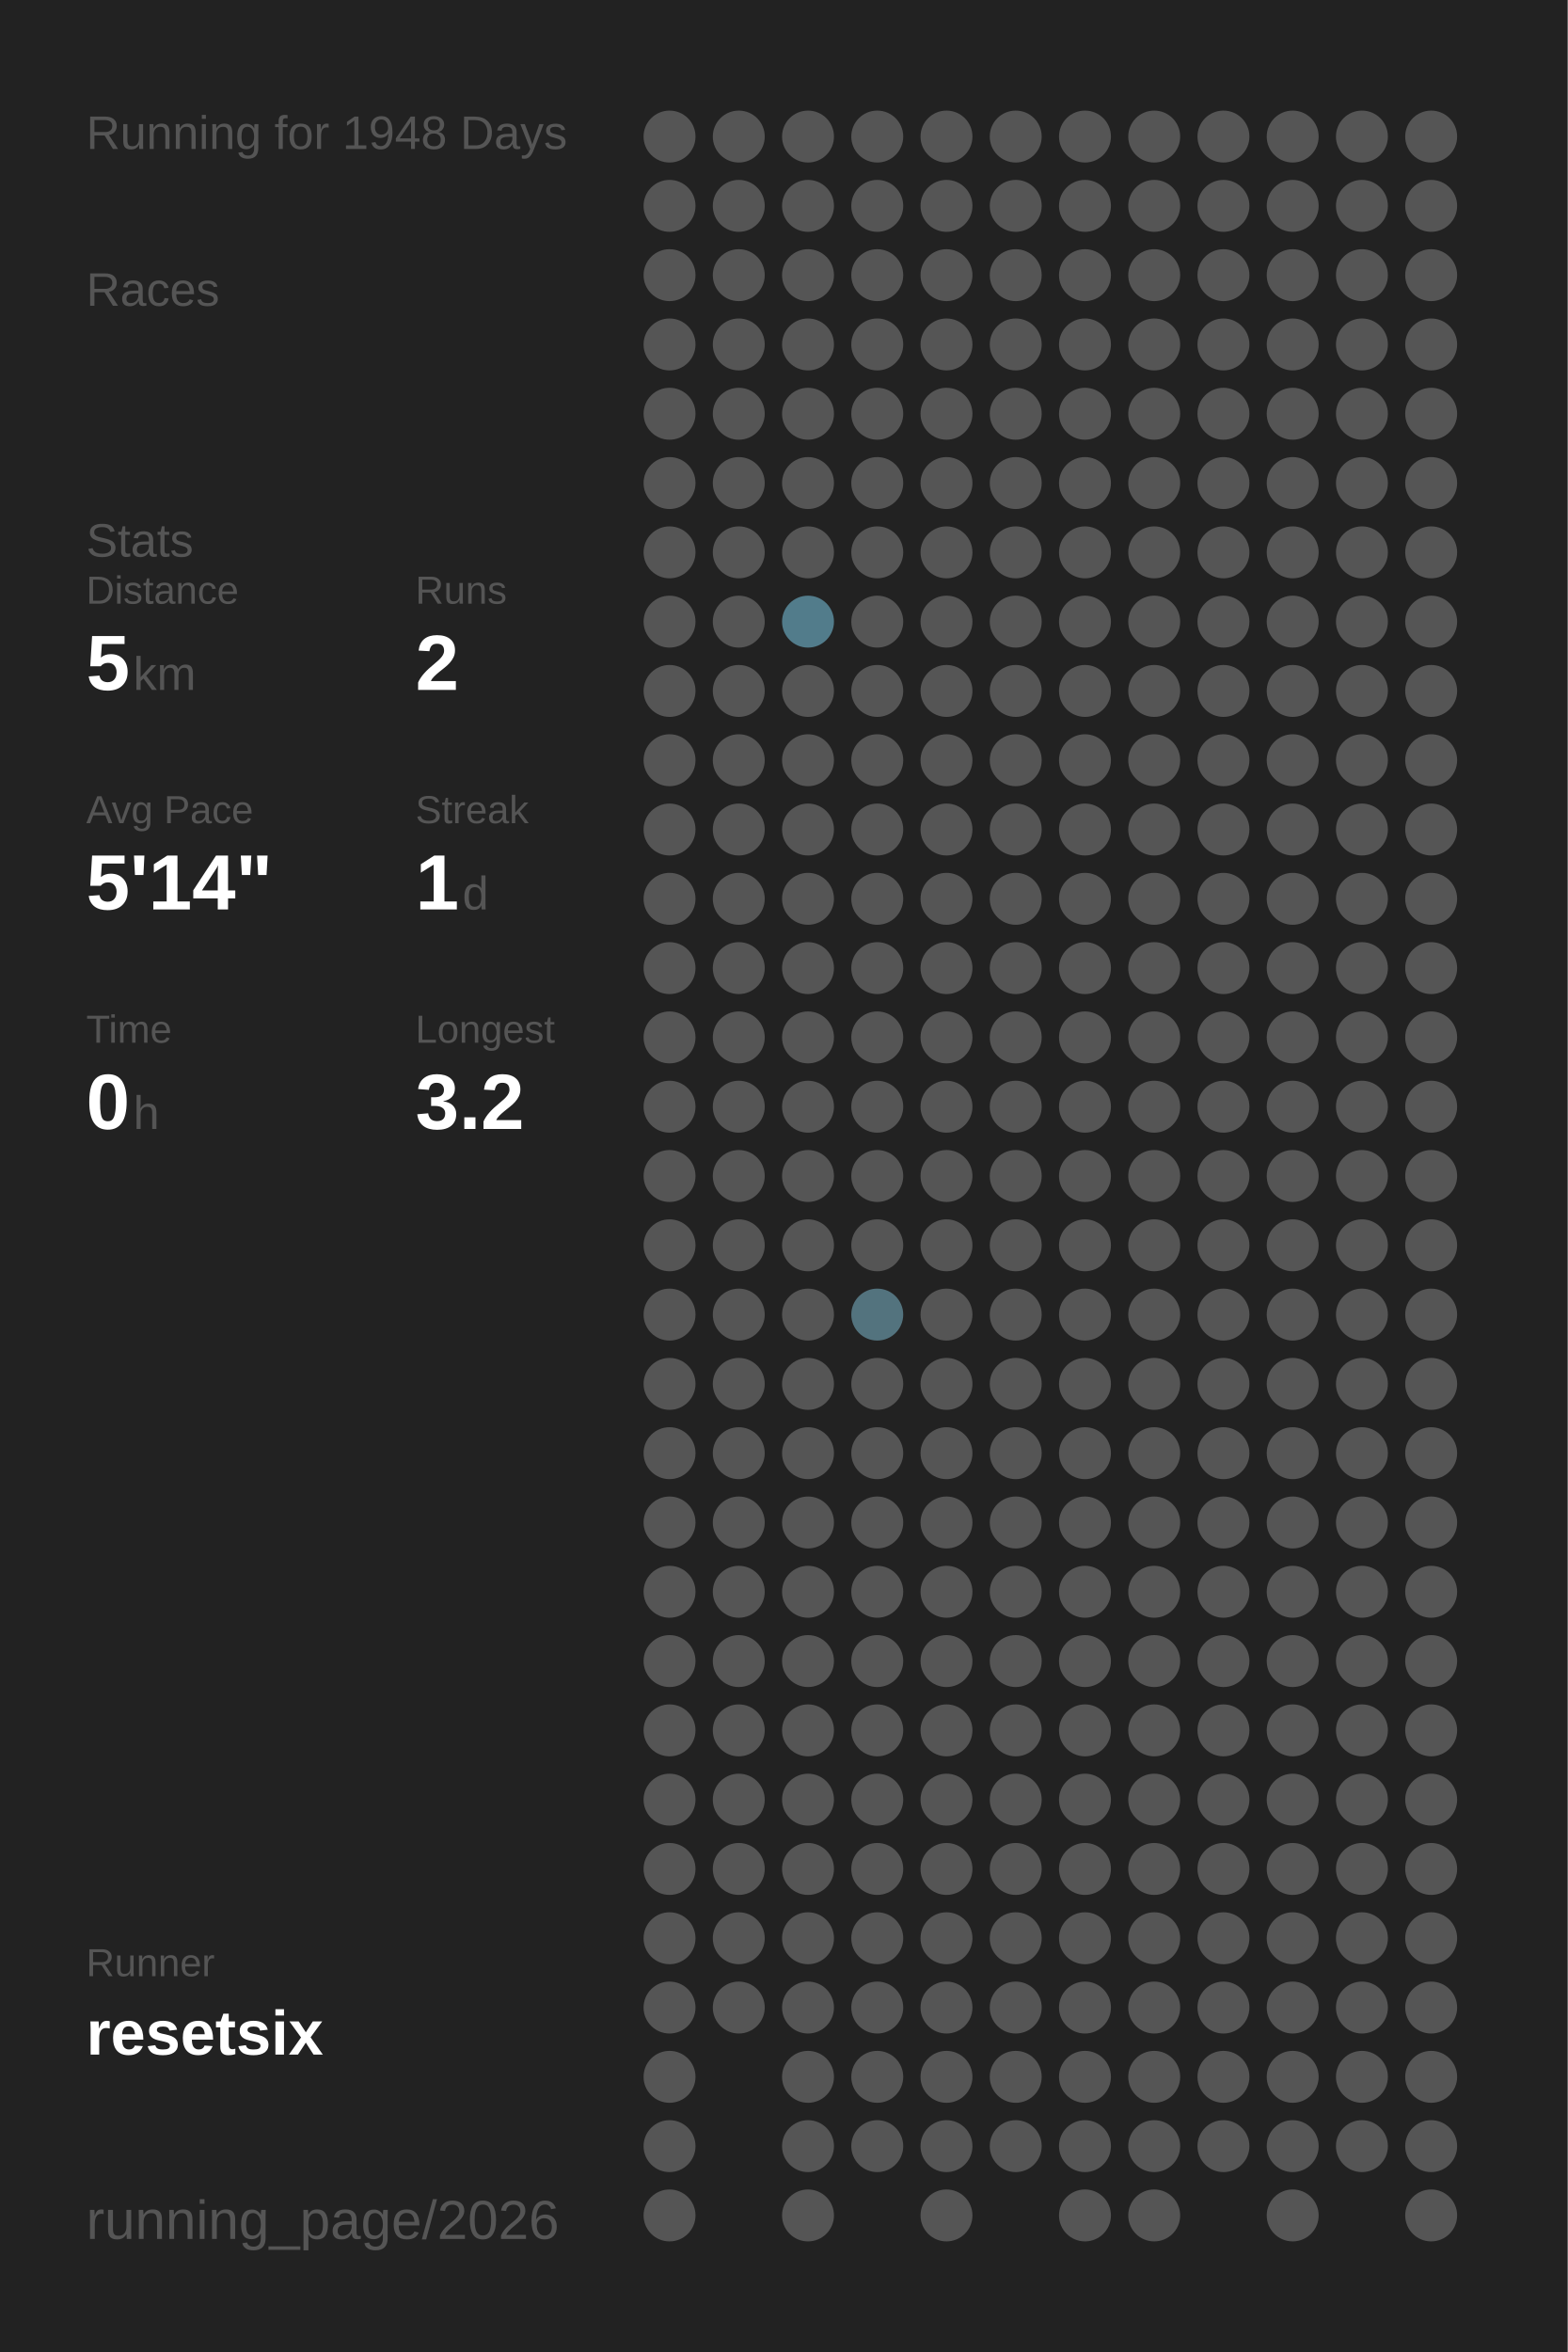
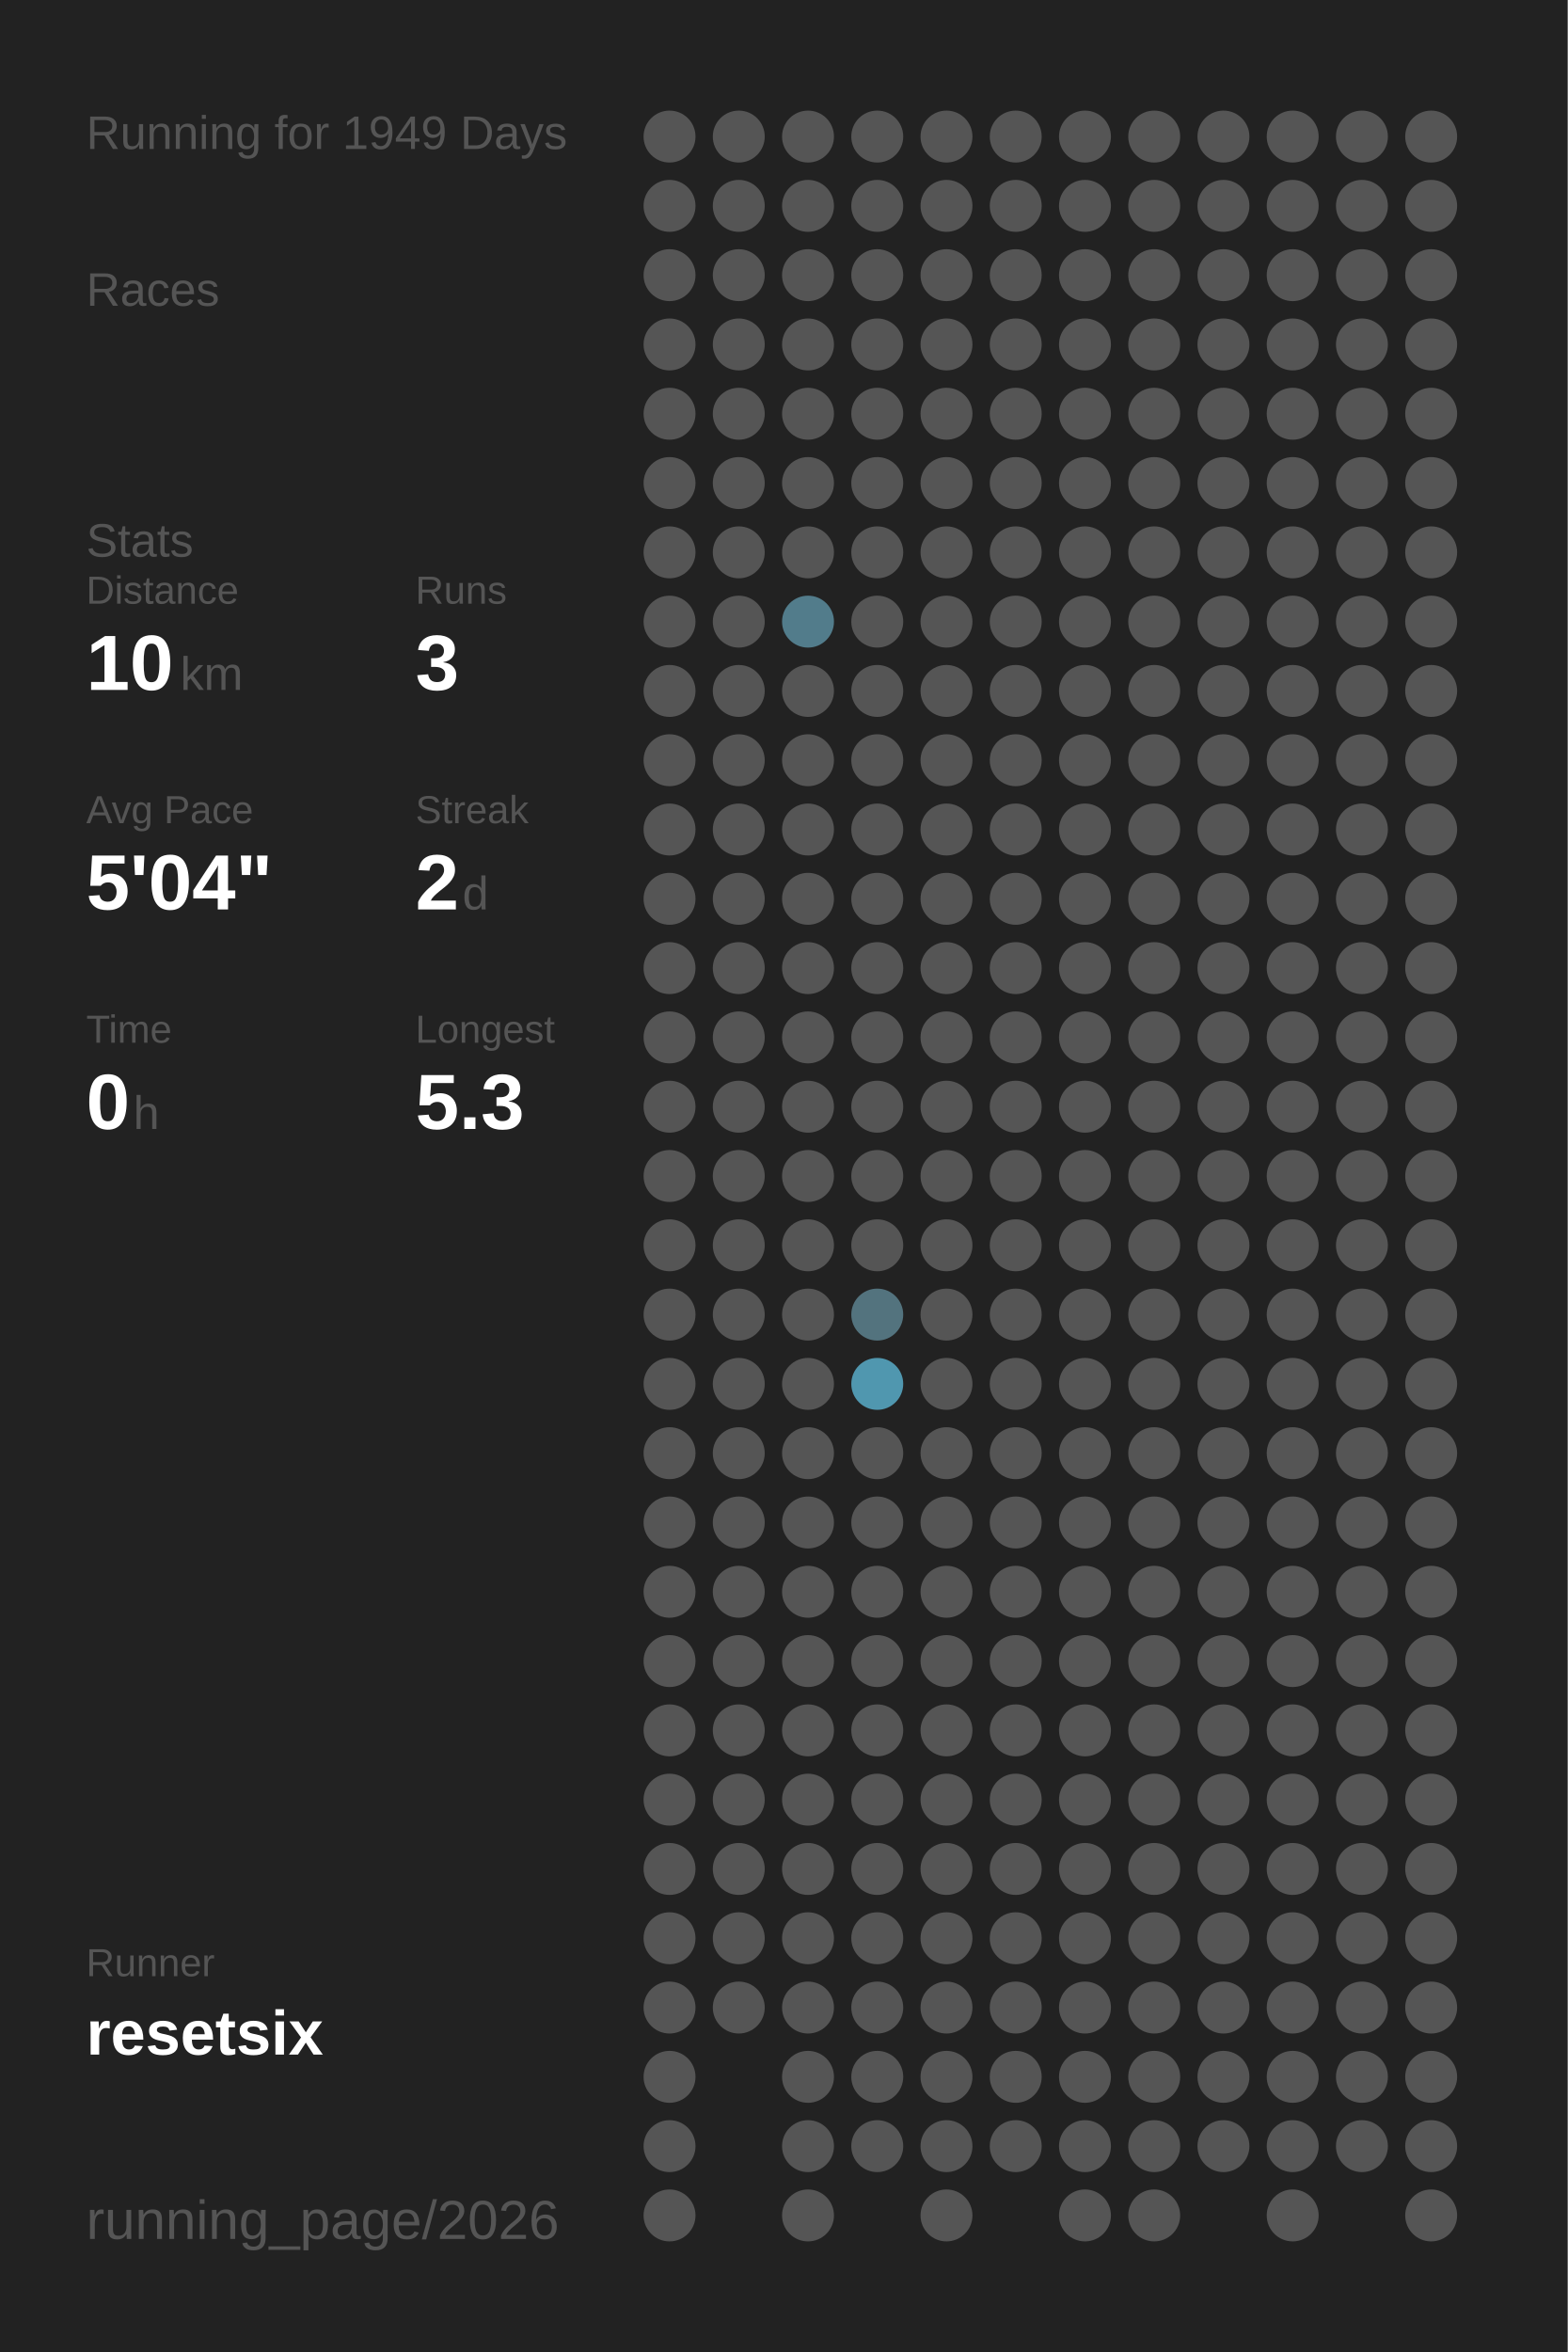
<svg xmlns="http://www.w3.org/2000/svg" baseProfile="full" height="300mm" version="1.1" viewBox="0,0,200,300" width="200mm">
  <defs />
  <rect fill="#222222" height="300" width="200" x="0" y="0" />
-   <text fill="#555555" style="font-size:6px; font-family:Arial;" x="11" y="19">Running for 1948 Days</text>
+   <text fill="#555555" style="font-size:6px; font-family:Arial;" x="11" y="19">Running for 1949 Days</text>
  <text fill="#555555" style="font-size:6px; font-family:Arial;" x="11" y="39">Races</text>
  <text fill="#555555" style="font-size:6px; font-family:Arial;" x="11" y="71">Stats</text>
  <text fill="#555555" style="font-size:5px; font-family:Arial;" x="11" y="77">Distance</text>
-   <text fill="#FFFFFF" style="font-size:10px; font-family:Arial; font-weight:bold;" x="11" y="88">5</text>
-   <text fill="#555555" style="font-size:6px; font-family:Arial;" x="17" y="88">km</text>
+   <text fill="#FFFFFF" style="font-size:10px; font-family:Arial; font-weight:bold;" x="11" y="88">10</text>
+   <text fill="#555555" style="font-size:6px; font-family:Arial;" x="23" y="88">km</text>
  <text fill="#555555" style="font-size:5px; font-family:Arial;" x="53" y="77">Runs</text>
-   <text fill="#FFFFFF" style="font-size:10px; font-family:Arial; font-weight:bold;" x="53" y="88">2</text>
+   <text fill="#FFFFFF" style="font-size:10px; font-family:Arial; font-weight:bold;" x="53" y="88">3</text>
  <text fill="#555555" style="font-size:5px; font-family:Arial;" x="11" y="105">Avg Pace</text>
-   <text fill="#FFFFFF" style="font-size:10px; font-family:Arial; font-weight:bold;" x="11" y="116">5'14"</text>
+   <text fill="#FFFFFF" style="font-size:10px; font-family:Arial; font-weight:bold;" x="11" y="116">5'04"</text>
  <text fill="#555555" style="font-size:5px; font-family:Arial;" x="53" y="105">Streak</text>
-   <text fill="#FFFFFF" style="font-size:10px; font-family:Arial; font-weight:bold;" x="53" y="116">1</text>
+   <text fill="#FFFFFF" style="font-size:10px; font-family:Arial; font-weight:bold;" x="53" y="116">2</text>
  <text fill="#555555" style="font-size:6px; font-family:Arial;" x="59" y="116">d</text>
  <text fill="#555555" style="font-size:5px; font-family:Arial;" x="11" y="133">Time</text>
  <text fill="#FFFFFF" style="font-size:10px; font-family:Arial; font-weight:bold;" x="11" y="144">0</text>
  <text fill="#555555" style="font-size:6px; font-family:Arial;" x="17" y="144">h</text>
  <text fill="#555555" style="font-size:5px; font-family:Arial;" x="53" y="133">Longest</text>
-   <text fill="#FFFFFF" style="font-size:10px; font-family:Arial; font-weight:bold;" x="53" y="144">3.2</text>
+   <text fill="#FFFFFF" style="font-size:10px; font-family:Arial; font-weight:bold;" x="53" y="144">5.3</text>
  <text fill="#555555" style="font-size:5px; font-family:Arial;" x="11" y="252.065">Runner</text>
  <text fill="#FFFFFF" style="font-size:8px; font-family:Arial; font-weight:bold;" x="11" y="262.065">resetsix</text>
  <text fill="#555555" style="font-size:7px; font-family:Arial;" x="11" y="285.581">running_page/2026</text>
  <circle cx="85.417" cy="17.419" fill="#555555" r="3.312" />
  <circle cx="85.417" cy="26.258" fill="#555555" r="3.312" />
  <circle cx="85.417" cy="35.097" fill="#555555" r="3.312" />
  <circle cx="85.417" cy="43.935" fill="#555555" r="3.312" />
  <circle cx="85.417" cy="52.774" fill="#555555" r="3.312" />
  <circle cx="85.417" cy="61.613" fill="#555555" r="3.312" />
  <circle cx="85.417" cy="70.452" fill="#555555" r="3.312" />
  <circle cx="85.417" cy="79.29" fill="#555555" r="3.312" />
  <circle cx="85.417" cy="88.129" fill="#555555" r="3.312" />
  <circle cx="85.417" cy="96.968" fill="#555555" r="3.312" />
  <circle cx="85.417" cy="105.806" fill="#555555" r="3.312" />
  <circle cx="85.417" cy="114.645" fill="#555555" r="3.312" />
  <circle cx="85.417" cy="123.484" fill="#555555" r="3.312" />
  <circle cx="85.417" cy="132.323" fill="#555555" r="3.312" />
  <circle cx="85.417" cy="141.161" fill="#555555" r="3.312" />
  <circle cx="85.417" cy="150" fill="#555555" r="3.312" />
  <circle cx="85.417" cy="158.839" fill="#555555" r="3.312" />
  <circle cx="85.417" cy="167.677" fill="#555555" r="3.312" />
  <circle cx="85.417" cy="176.516" fill="#555555" r="3.312" />
  <circle cx="85.417" cy="185.355" fill="#555555" r="3.312" />
  <circle cx="85.417" cy="194.194" fill="#555555" r="3.312" />
  <circle cx="85.417" cy="203.032" fill="#555555" r="3.312" />
  <circle cx="85.417" cy="211.871" fill="#555555" r="3.312" />
  <circle cx="85.417" cy="220.71" fill="#555555" r="3.312" />
  <circle cx="85.417" cy="229.548" fill="#555555" r="3.312" />
  <circle cx="85.417" cy="238.387" fill="#555555" r="3.312" />
  <circle cx="85.417" cy="247.226" fill="#555555" r="3.312" />
  <circle cx="85.417" cy="256.065" fill="#555555" r="3.312" />
  <circle cx="85.417" cy="264.903" fill="#555555" r="3.312" />
  <circle cx="85.417" cy="273.742" fill="#555555" r="3.312" />
  <circle cx="85.417" cy="282.581" fill="#555555" r="3.312" />
  <circle cx="94.25" cy="17.419" fill="#555555" r="3.312" />
  <circle cx="94.25" cy="26.258" fill="#555555" r="3.312" />
  <circle cx="94.25" cy="35.097" fill="#555555" r="3.312" />
  <circle cx="94.25" cy="43.935" fill="#555555" r="3.312" />
  <circle cx="94.25" cy="52.774" fill="#555555" r="3.312" />
  <circle cx="94.25" cy="61.613" fill="#555555" r="3.312" />
  <circle cx="94.25" cy="70.452" fill="#555555" r="3.312" />
  <circle cx="94.25" cy="79.29" fill="#555555" r="3.312" />
  <circle cx="94.25" cy="88.129" fill="#555555" r="3.312" />
  <circle cx="94.25" cy="96.968" fill="#555555" r="3.312" />
  <circle cx="94.25" cy="105.806" fill="#555555" r="3.312" />
  <circle cx="94.25" cy="114.645" fill="#555555" r="3.312" />
  <circle cx="94.25" cy="123.484" fill="#555555" r="3.312" />
  <circle cx="94.25" cy="132.323" fill="#555555" r="3.312" />
  <circle cx="94.25" cy="141.161" fill="#555555" r="3.312" />
  <circle cx="94.25" cy="150" fill="#555555" r="3.312" />
  <circle cx="94.25" cy="158.839" fill="#555555" r="3.312" />
  <circle cx="94.25" cy="167.677" fill="#555555" r="3.312" />
  <circle cx="94.25" cy="176.516" fill="#555555" r="3.312" />
  <circle cx="94.25" cy="185.355" fill="#555555" r="3.312" />
  <circle cx="94.25" cy="194.194" fill="#555555" r="3.312" />
  <circle cx="94.25" cy="203.032" fill="#555555" r="3.312" />
  <circle cx="94.25" cy="211.871" fill="#555555" r="3.312" />
  <circle cx="94.25" cy="220.71" fill="#555555" r="3.312" />
  <circle cx="94.25" cy="229.548" fill="#555555" r="3.312" />
  <circle cx="94.25" cy="238.387" fill="#555555" r="3.312" />
  <circle cx="94.25" cy="247.226" fill="#555555" r="3.312" />
  <circle cx="94.25" cy="256.065" fill="#555555" r="3.312" />
  <circle cx="103.083" cy="17.419" fill="#555555" r="3.312" />
  <circle cx="103.083" cy="26.258" fill="#555555" r="3.312" />
  <circle cx="103.083" cy="35.097" fill="#555555" r="3.312" />
  <circle cx="103.083" cy="43.935" fill="#555555" r="3.312" />
  <circle cx="103.083" cy="52.774" fill="#555555" r="3.312" />
  <circle cx="103.083" cy="61.613" fill="#555555" r="3.312" />
  <circle cx="103.083" cy="70.452" fill="#555555" r="3.312" />
  <circle cx="103.083" cy="79.29" fill="#527c8b" r="3.312" />
  <circle cx="103.083" cy="88.129" fill="#555555" r="3.312" />
  <circle cx="103.083" cy="96.968" fill="#555555" r="3.312" />
  <circle cx="103.083" cy="105.806" fill="#555555" r="3.312" />
  <circle cx="103.083" cy="114.645" fill="#555555" r="3.312" />
  <circle cx="103.083" cy="123.484" fill="#555555" r="3.312" />
  <circle cx="103.083" cy="132.323" fill="#555555" r="3.312" />
  <circle cx="103.083" cy="141.161" fill="#555555" r="3.312" />
  <circle cx="103.083" cy="150" fill="#555555" r="3.312" />
  <circle cx="103.083" cy="158.839" fill="#555555" r="3.312" />
  <circle cx="103.083" cy="167.677" fill="#555555" r="3.312" />
  <circle cx="103.083" cy="176.516" fill="#555555" r="3.312" />
  <circle cx="103.083" cy="185.355" fill="#555555" r="3.312" />
  <circle cx="103.083" cy="194.194" fill="#555555" r="3.312" />
  <circle cx="103.083" cy="203.032" fill="#555555" r="3.312" />
  <circle cx="103.083" cy="211.871" fill="#555555" r="3.312" />
  <circle cx="103.083" cy="220.71" fill="#555555" r="3.312" />
  <circle cx="103.083" cy="229.548" fill="#555555" r="3.312" />
  <circle cx="103.083" cy="238.387" fill="#555555" r="3.312" />
  <circle cx="103.083" cy="247.226" fill="#555555" r="3.312" />
  <circle cx="103.083" cy="256.065" fill="#555555" r="3.312" />
  <circle cx="103.083" cy="264.903" fill="#555555" r="3.312" />
  <circle cx="103.083" cy="273.742" fill="#555555" r="3.312" />
  <circle cx="103.083" cy="282.581" fill="#555555" r="3.312" />
  <circle cx="111.917" cy="17.419" fill="#555555" r="3.312" />
  <circle cx="111.917" cy="26.258" fill="#555555" r="3.312" />
  <circle cx="111.917" cy="35.097" fill="#555555" r="3.312" />
  <circle cx="111.917" cy="43.935" fill="#555555" r="3.312" />
  <circle cx="111.917" cy="52.774" fill="#555555" r="3.312" />
  <circle cx="111.917" cy="61.613" fill="#555555" r="3.312" />
  <circle cx="111.917" cy="70.452" fill="#555555" r="3.312" />
  <circle cx="111.917" cy="79.29" fill="#555555" r="3.312" />
  <circle cx="111.917" cy="88.129" fill="#555555" r="3.312" />
  <circle cx="111.917" cy="96.968" fill="#555555" r="3.312" />
  <circle cx="111.917" cy="105.806" fill="#555555" r="3.312" />
  <circle cx="111.917" cy="114.645" fill="#555555" r="3.312" />
  <circle cx="111.917" cy="123.484" fill="#555555" r="3.312" />
  <circle cx="111.917" cy="132.323" fill="#555555" r="3.312" />
  <circle cx="111.917" cy="141.161" fill="#555555" r="3.312" />
  <circle cx="111.917" cy="150" fill="#555555" r="3.312" />
  <circle cx="111.917" cy="158.839" fill="#555555" r="3.312" />
  <circle cx="111.917" cy="167.677" fill="#53737e" r="3.312" />
-   <circle cx="111.917" cy="176.516" fill="#555555" r="3.312" />
+   <circle cx="111.917" cy="176.516" fill="#5097af" r="3.312" />
  <circle cx="111.917" cy="185.355" fill="#555555" r="3.312" />
  <circle cx="111.917" cy="194.194" fill="#555555" r="3.312" />
  <circle cx="111.917" cy="203.032" fill="#555555" r="3.312" />
  <circle cx="111.917" cy="211.871" fill="#555555" r="3.312" />
  <circle cx="111.917" cy="220.71" fill="#555555" r="3.312" />
  <circle cx="111.917" cy="229.548" fill="#555555" r="3.312" />
  <circle cx="111.917" cy="238.387" fill="#555555" r="3.312" />
  <circle cx="111.917" cy="247.226" fill="#555555" r="3.312" />
  <circle cx="111.917" cy="256.065" fill="#555555" r="3.312" />
  <circle cx="111.917" cy="264.903" fill="#555555" r="3.312" />
  <circle cx="111.917" cy="273.742" fill="#555555" r="3.312" />
  <circle cx="120.75" cy="17.419" fill="#555555" r="3.312" />
  <circle cx="120.75" cy="26.258" fill="#555555" r="3.312" />
  <circle cx="120.75" cy="35.097" fill="#555555" r="3.312" />
  <circle cx="120.75" cy="43.935" fill="#555555" r="3.312" />
  <circle cx="120.75" cy="52.774" fill="#555555" r="3.312" />
  <circle cx="120.75" cy="61.613" fill="#555555" r="3.312" />
  <circle cx="120.75" cy="70.452" fill="#555555" r="3.312" />
  <circle cx="120.75" cy="79.29" fill="#555555" r="3.312" />
  <circle cx="120.75" cy="88.129" fill="#555555" r="3.312" />
  <circle cx="120.75" cy="96.968" fill="#555555" r="3.312" />
  <circle cx="120.75" cy="105.806" fill="#555555" r="3.312" />
  <circle cx="120.75" cy="114.645" fill="#555555" r="3.312" />
  <circle cx="120.75" cy="123.484" fill="#555555" r="3.312" />
  <circle cx="120.75" cy="132.323" fill="#555555" r="3.312" />
  <circle cx="120.75" cy="141.161" fill="#555555" r="3.312" />
  <circle cx="120.75" cy="150" fill="#555555" r="3.312" />
  <circle cx="120.75" cy="158.839" fill="#555555" r="3.312" />
  <circle cx="120.75" cy="167.677" fill="#555555" r="3.312" />
  <circle cx="120.75" cy="176.516" fill="#555555" r="3.312" />
  <circle cx="120.75" cy="185.355" fill="#555555" r="3.312" />
  <circle cx="120.75" cy="194.194" fill="#555555" r="3.312" />
  <circle cx="120.75" cy="203.032" fill="#555555" r="3.312" />
  <circle cx="120.75" cy="211.871" fill="#555555" r="3.312" />
  <circle cx="120.75" cy="220.71" fill="#555555" r="3.312" />
  <circle cx="120.75" cy="229.548" fill="#555555" r="3.312" />
  <circle cx="120.75" cy="238.387" fill="#555555" r="3.312" />
  <circle cx="120.75" cy="247.226" fill="#555555" r="3.312" />
  <circle cx="120.75" cy="256.065" fill="#555555" r="3.312" />
  <circle cx="120.75" cy="264.903" fill="#555555" r="3.312" />
  <circle cx="120.75" cy="273.742" fill="#555555" r="3.312" />
  <circle cx="120.75" cy="282.581" fill="#555555" r="3.312" />
  <circle cx="129.583" cy="17.419" fill="#555555" r="3.312" />
  <circle cx="129.583" cy="26.258" fill="#555555" r="3.312" />
  <circle cx="129.583" cy="35.097" fill="#555555" r="3.312" />
  <circle cx="129.583" cy="43.935" fill="#555555" r="3.312" />
  <circle cx="129.583" cy="52.774" fill="#555555" r="3.312" />
  <circle cx="129.583" cy="61.613" fill="#555555" r="3.312" />
  <circle cx="129.583" cy="70.452" fill="#555555" r="3.312" />
  <circle cx="129.583" cy="79.29" fill="#555555" r="3.312" />
  <circle cx="129.583" cy="88.129" fill="#555555" r="3.312" />
  <circle cx="129.583" cy="96.968" fill="#555555" r="3.312" />
  <circle cx="129.583" cy="105.806" fill="#555555" r="3.312" />
  <circle cx="129.583" cy="114.645" fill="#555555" r="3.312" />
  <circle cx="129.583" cy="123.484" fill="#555555" r="3.312" />
  <circle cx="129.583" cy="132.323" fill="#555555" r="3.312" />
  <circle cx="129.583" cy="141.161" fill="#555555" r="3.312" />
  <circle cx="129.583" cy="150" fill="#555555" r="3.312" />
  <circle cx="129.583" cy="158.839" fill="#555555" r="3.312" />
  <circle cx="129.583" cy="167.677" fill="#555555" r="3.312" />
  <circle cx="129.583" cy="176.516" fill="#555555" r="3.312" />
  <circle cx="129.583" cy="185.355" fill="#555555" r="3.312" />
  <circle cx="129.583" cy="194.194" fill="#555555" r="3.312" />
  <circle cx="129.583" cy="203.032" fill="#555555" r="3.312" />
  <circle cx="129.583" cy="211.871" fill="#555555" r="3.312" />
  <circle cx="129.583" cy="220.71" fill="#555555" r="3.312" />
  <circle cx="129.583" cy="229.548" fill="#555555" r="3.312" />
  <circle cx="129.583" cy="238.387" fill="#555555" r="3.312" />
  <circle cx="129.583" cy="247.226" fill="#555555" r="3.312" />
  <circle cx="129.583" cy="256.065" fill="#555555" r="3.312" />
  <circle cx="129.583" cy="264.903" fill="#555555" r="3.312" />
  <circle cx="129.583" cy="273.742" fill="#555555" r="3.312" />
  <circle cx="138.417" cy="17.419" fill="#555555" r="3.312" />
  <circle cx="138.417" cy="26.258" fill="#555555" r="3.312" />
  <circle cx="138.417" cy="35.097" fill="#555555" r="3.312" />
  <circle cx="138.417" cy="43.935" fill="#555555" r="3.312" />
  <circle cx="138.417" cy="52.774" fill="#555555" r="3.312" />
  <circle cx="138.417" cy="61.613" fill="#555555" r="3.312" />
  <circle cx="138.417" cy="70.452" fill="#555555" r="3.312" />
  <circle cx="138.417" cy="79.29" fill="#555555" r="3.312" />
  <circle cx="138.417" cy="88.129" fill="#555555" r="3.312" />
  <circle cx="138.417" cy="96.968" fill="#555555" r="3.312" />
  <circle cx="138.417" cy="105.806" fill="#555555" r="3.312" />
  <circle cx="138.417" cy="114.645" fill="#555555" r="3.312" />
  <circle cx="138.417" cy="123.484" fill="#555555" r="3.312" />
  <circle cx="138.417" cy="132.323" fill="#555555" r="3.312" />
  <circle cx="138.417" cy="141.161" fill="#555555" r="3.312" />
  <circle cx="138.417" cy="150" fill="#555555" r="3.312" />
  <circle cx="138.417" cy="158.839" fill="#555555" r="3.312" />
  <circle cx="138.417" cy="167.677" fill="#555555" r="3.312" />
  <circle cx="138.417" cy="176.516" fill="#555555" r="3.312" />
  <circle cx="138.417" cy="185.355" fill="#555555" r="3.312" />
  <circle cx="138.417" cy="194.194" fill="#555555" r="3.312" />
  <circle cx="138.417" cy="203.032" fill="#555555" r="3.312" />
  <circle cx="138.417" cy="211.871" fill="#555555" r="3.312" />
  <circle cx="138.417" cy="220.71" fill="#555555" r="3.312" />
  <circle cx="138.417" cy="229.548" fill="#555555" r="3.312" />
  <circle cx="138.417" cy="238.387" fill="#555555" r="3.312" />
  <circle cx="138.417" cy="247.226" fill="#555555" r="3.312" />
  <circle cx="138.417" cy="256.065" fill="#555555" r="3.312" />
  <circle cx="138.417" cy="264.903" fill="#555555" r="3.312" />
  <circle cx="138.417" cy="273.742" fill="#555555" r="3.312" />
  <circle cx="138.417" cy="282.581" fill="#555555" r="3.312" />
  <circle cx="147.25" cy="17.419" fill="#555555" r="3.312" />
  <circle cx="147.25" cy="26.258" fill="#555555" r="3.312" />
  <circle cx="147.25" cy="35.097" fill="#555555" r="3.312" />
  <circle cx="147.25" cy="43.935" fill="#555555" r="3.312" />
  <circle cx="147.25" cy="52.774" fill="#555555" r="3.312" />
  <circle cx="147.25" cy="61.613" fill="#555555" r="3.312" />
  <circle cx="147.25" cy="70.452" fill="#555555" r="3.312" />
  <circle cx="147.25" cy="79.29" fill="#555555" r="3.312" />
  <circle cx="147.25" cy="88.129" fill="#555555" r="3.312" />
  <circle cx="147.25" cy="96.968" fill="#555555" r="3.312" />
  <circle cx="147.25" cy="105.806" fill="#555555" r="3.312" />
  <circle cx="147.25" cy="114.645" fill="#555555" r="3.312" />
  <circle cx="147.25" cy="123.484" fill="#555555" r="3.312" />
  <circle cx="147.25" cy="132.323" fill="#555555" r="3.312" />
  <circle cx="147.25" cy="141.161" fill="#555555" r="3.312" />
  <circle cx="147.25" cy="150" fill="#555555" r="3.312" />
  <circle cx="147.25" cy="158.839" fill="#555555" r="3.312" />
  <circle cx="147.25" cy="167.677" fill="#555555" r="3.312" />
  <circle cx="147.25" cy="176.516" fill="#555555" r="3.312" />
  <circle cx="147.25" cy="185.355" fill="#555555" r="3.312" />
  <circle cx="147.25" cy="194.194" fill="#555555" r="3.312" />
  <circle cx="147.25" cy="203.032" fill="#555555" r="3.312" />
  <circle cx="147.25" cy="211.871" fill="#555555" r="3.312" />
  <circle cx="147.25" cy="220.71" fill="#555555" r="3.312" />
  <circle cx="147.25" cy="229.548" fill="#555555" r="3.312" />
  <circle cx="147.25" cy="238.387" fill="#555555" r="3.312" />
  <circle cx="147.25" cy="247.226" fill="#555555" r="3.312" />
  <circle cx="147.25" cy="256.065" fill="#555555" r="3.312" />
  <circle cx="147.25" cy="264.903" fill="#555555" r="3.312" />
  <circle cx="147.25" cy="273.742" fill="#555555" r="3.312" />
  <circle cx="147.25" cy="282.581" fill="#555555" r="3.312" />
  <circle cx="156.083" cy="17.419" fill="#555555" r="3.312" />
  <circle cx="156.083" cy="26.258" fill="#555555" r="3.312" />
  <circle cx="156.083" cy="35.097" fill="#555555" r="3.312" />
  <circle cx="156.083" cy="43.935" fill="#555555" r="3.312" />
  <circle cx="156.083" cy="52.774" fill="#555555" r="3.312" />
  <circle cx="156.083" cy="61.613" fill="#555555" r="3.312" />
  <circle cx="156.083" cy="70.452" fill="#555555" r="3.312" />
  <circle cx="156.083" cy="79.29" fill="#555555" r="3.312" />
  <circle cx="156.083" cy="88.129" fill="#555555" r="3.312" />
  <circle cx="156.083" cy="96.968" fill="#555555" r="3.312" />
  <circle cx="156.083" cy="105.806" fill="#555555" r="3.312" />
  <circle cx="156.083" cy="114.645" fill="#555555" r="3.312" />
  <circle cx="156.083" cy="123.484" fill="#555555" r="3.312" />
  <circle cx="156.083" cy="132.323" fill="#555555" r="3.312" />
  <circle cx="156.083" cy="141.161" fill="#555555" r="3.312" />
  <circle cx="156.083" cy="150" fill="#555555" r="3.312" />
  <circle cx="156.083" cy="158.839" fill="#555555" r="3.312" />
  <circle cx="156.083" cy="167.677" fill="#555555" r="3.312" />
  <circle cx="156.083" cy="176.516" fill="#555555" r="3.312" />
  <circle cx="156.083" cy="185.355" fill="#555555" r="3.312" />
  <circle cx="156.083" cy="194.194" fill="#555555" r="3.312" />
  <circle cx="156.083" cy="203.032" fill="#555555" r="3.312" />
  <circle cx="156.083" cy="211.871" fill="#555555" r="3.312" />
  <circle cx="156.083" cy="220.71" fill="#555555" r="3.312" />
  <circle cx="156.083" cy="229.548" fill="#555555" r="3.312" />
  <circle cx="156.083" cy="238.387" fill="#555555" r="3.312" />
  <circle cx="156.083" cy="247.226" fill="#555555" r="3.312" />
  <circle cx="156.083" cy="256.065" fill="#555555" r="3.312" />
  <circle cx="156.083" cy="264.903" fill="#555555" r="3.312" />
  <circle cx="156.083" cy="273.742" fill="#555555" r="3.312" />
  <circle cx="164.917" cy="17.419" fill="#555555" r="3.312" />
  <circle cx="164.917" cy="26.258" fill="#555555" r="3.312" />
  <circle cx="164.917" cy="35.097" fill="#555555" r="3.312" />
  <circle cx="164.917" cy="43.935" fill="#555555" r="3.312" />
  <circle cx="164.917" cy="52.774" fill="#555555" r="3.312" />
  <circle cx="164.917" cy="61.613" fill="#555555" r="3.312" />
  <circle cx="164.917" cy="70.452" fill="#555555" r="3.312" />
  <circle cx="164.917" cy="79.29" fill="#555555" r="3.312" />
  <circle cx="164.917" cy="88.129" fill="#555555" r="3.312" />
  <circle cx="164.917" cy="96.968" fill="#555555" r="3.312" />
  <circle cx="164.917" cy="105.806" fill="#555555" r="3.312" />
  <circle cx="164.917" cy="114.645" fill="#555555" r="3.312" />
  <circle cx="164.917" cy="123.484" fill="#555555" r="3.312" />
  <circle cx="164.917" cy="132.323" fill="#555555" r="3.312" />
  <circle cx="164.917" cy="141.161" fill="#555555" r="3.312" />
  <circle cx="164.917" cy="150" fill="#555555" r="3.312" />
  <circle cx="164.917" cy="158.839" fill="#555555" r="3.312" />
  <circle cx="164.917" cy="167.677" fill="#555555" r="3.312" />
  <circle cx="164.917" cy="176.516" fill="#555555" r="3.312" />
  <circle cx="164.917" cy="185.355" fill="#555555" r="3.312" />
  <circle cx="164.917" cy="194.194" fill="#555555" r="3.312" />
  <circle cx="164.917" cy="203.032" fill="#555555" r="3.312" />
  <circle cx="164.917" cy="211.871" fill="#555555" r="3.312" />
  <circle cx="164.917" cy="220.71" fill="#555555" r="3.312" />
  <circle cx="164.917" cy="229.548" fill="#555555" r="3.312" />
  <circle cx="164.917" cy="238.387" fill="#555555" r="3.312" />
  <circle cx="164.917" cy="247.226" fill="#555555" r="3.312" />
  <circle cx="164.917" cy="256.065" fill="#555555" r="3.312" />
  <circle cx="164.917" cy="264.903" fill="#555555" r="3.312" />
  <circle cx="164.917" cy="273.742" fill="#555555" r="3.312" />
  <circle cx="164.917" cy="282.581" fill="#555555" r="3.312" />
  <circle cx="173.75" cy="17.419" fill="#555555" r="3.312" />
  <circle cx="173.75" cy="26.258" fill="#555555" r="3.312" />
  <circle cx="173.75" cy="35.097" fill="#555555" r="3.312" />
  <circle cx="173.75" cy="43.935" fill="#555555" r="3.312" />
  <circle cx="173.75" cy="52.774" fill="#555555" r="3.312" />
  <circle cx="173.75" cy="61.613" fill="#555555" r="3.312" />
  <circle cx="173.75" cy="70.452" fill="#555555" r="3.312" />
  <circle cx="173.75" cy="79.29" fill="#555555" r="3.312" />
  <circle cx="173.75" cy="88.129" fill="#555555" r="3.312" />
  <circle cx="173.75" cy="96.968" fill="#555555" r="3.312" />
  <circle cx="173.75" cy="105.806" fill="#555555" r="3.312" />
  <circle cx="173.75" cy="114.645" fill="#555555" r="3.312" />
  <circle cx="173.75" cy="123.484" fill="#555555" r="3.312" />
  <circle cx="173.75" cy="132.323" fill="#555555" r="3.312" />
  <circle cx="173.75" cy="141.161" fill="#555555" r="3.312" />
  <circle cx="173.75" cy="150" fill="#555555" r="3.312" />
  <circle cx="173.75" cy="158.839" fill="#555555" r="3.312" />
  <circle cx="173.75" cy="167.677" fill="#555555" r="3.312" />
  <circle cx="173.75" cy="176.516" fill="#555555" r="3.312" />
  <circle cx="173.75" cy="185.355" fill="#555555" r="3.312" />
  <circle cx="173.75" cy="194.194" fill="#555555" r="3.312" />
  <circle cx="173.75" cy="203.032" fill="#555555" r="3.312" />
  <circle cx="173.75" cy="211.871" fill="#555555" r="3.312" />
  <circle cx="173.75" cy="220.71" fill="#555555" r="3.312" />
  <circle cx="173.75" cy="229.548" fill="#555555" r="3.312" />
  <circle cx="173.75" cy="238.387" fill="#555555" r="3.312" />
  <circle cx="173.75" cy="247.226" fill="#555555" r="3.312" />
  <circle cx="173.75" cy="256.065" fill="#555555" r="3.312" />
  <circle cx="173.75" cy="264.903" fill="#555555" r="3.312" />
  <circle cx="173.75" cy="273.742" fill="#555555" r="3.312" />
  <circle cx="182.583" cy="17.419" fill="#555555" r="3.312" />
  <circle cx="182.583" cy="26.258" fill="#555555" r="3.312" />
  <circle cx="182.583" cy="35.097" fill="#555555" r="3.312" />
  <circle cx="182.583" cy="43.935" fill="#555555" r="3.312" />
  <circle cx="182.583" cy="52.774" fill="#555555" r="3.312" />
  <circle cx="182.583" cy="61.613" fill="#555555" r="3.312" />
  <circle cx="182.583" cy="70.452" fill="#555555" r="3.312" />
  <circle cx="182.583" cy="79.29" fill="#555555" r="3.312" />
  <circle cx="182.583" cy="88.129" fill="#555555" r="3.312" />
  <circle cx="182.583" cy="96.968" fill="#555555" r="3.312" />
  <circle cx="182.583" cy="105.806" fill="#555555" r="3.312" />
  <circle cx="182.583" cy="114.645" fill="#555555" r="3.312" />
  <circle cx="182.583" cy="123.484" fill="#555555" r="3.312" />
  <circle cx="182.583" cy="132.323" fill="#555555" r="3.312" />
  <circle cx="182.583" cy="141.161" fill="#555555" r="3.312" />
  <circle cx="182.583" cy="150" fill="#555555" r="3.312" />
  <circle cx="182.583" cy="158.839" fill="#555555" r="3.312" />
  <circle cx="182.583" cy="167.677" fill="#555555" r="3.312" />
  <circle cx="182.583" cy="176.516" fill="#555555" r="3.312" />
  <circle cx="182.583" cy="185.355" fill="#555555" r="3.312" />
  <circle cx="182.583" cy="194.194" fill="#555555" r="3.312" />
  <circle cx="182.583" cy="203.032" fill="#555555" r="3.312" />
  <circle cx="182.583" cy="211.871" fill="#555555" r="3.312" />
  <circle cx="182.583" cy="220.71" fill="#555555" r="3.312" />
  <circle cx="182.583" cy="229.548" fill="#555555" r="3.312" />
  <circle cx="182.583" cy="238.387" fill="#555555" r="3.312" />
  <circle cx="182.583" cy="247.226" fill="#555555" r="3.312" />
  <circle cx="182.583" cy="256.065" fill="#555555" r="3.312" />
  <circle cx="182.583" cy="264.903" fill="#555555" r="3.312" />
  <circle cx="182.583" cy="273.742" fill="#555555" r="3.312" />
  <circle cx="182.583" cy="282.581" fill="#555555" r="3.312" />
</svg>
